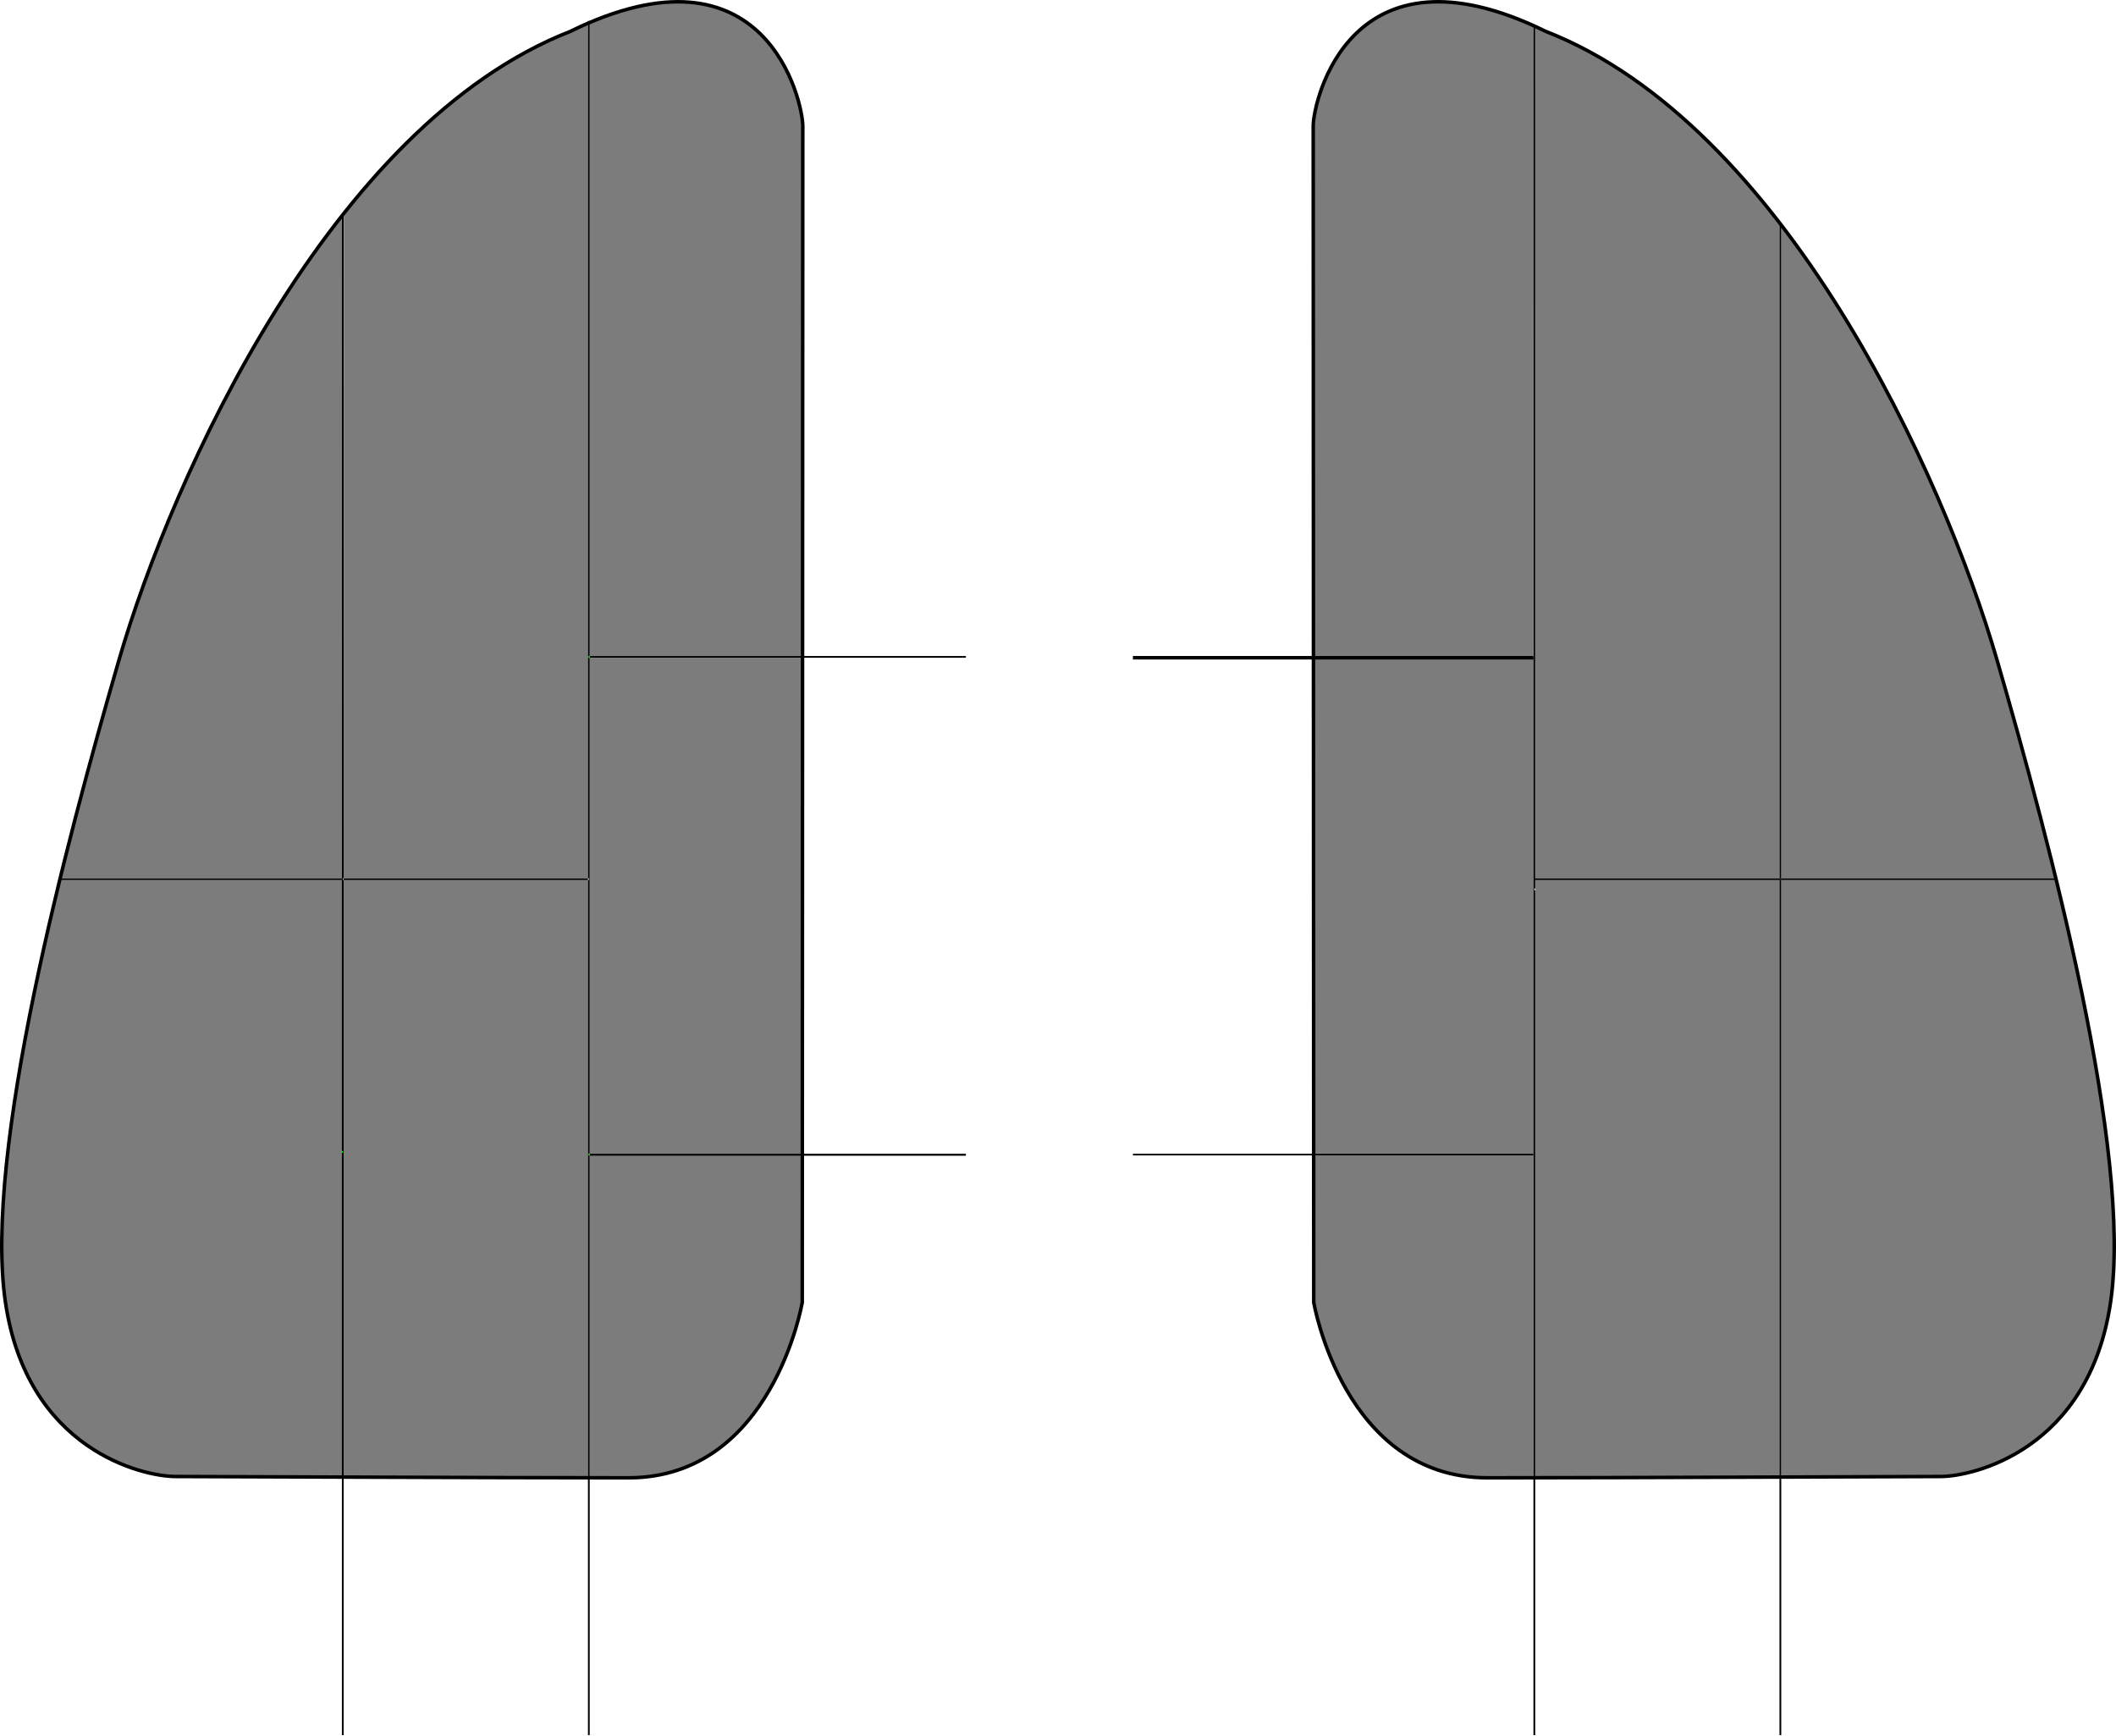
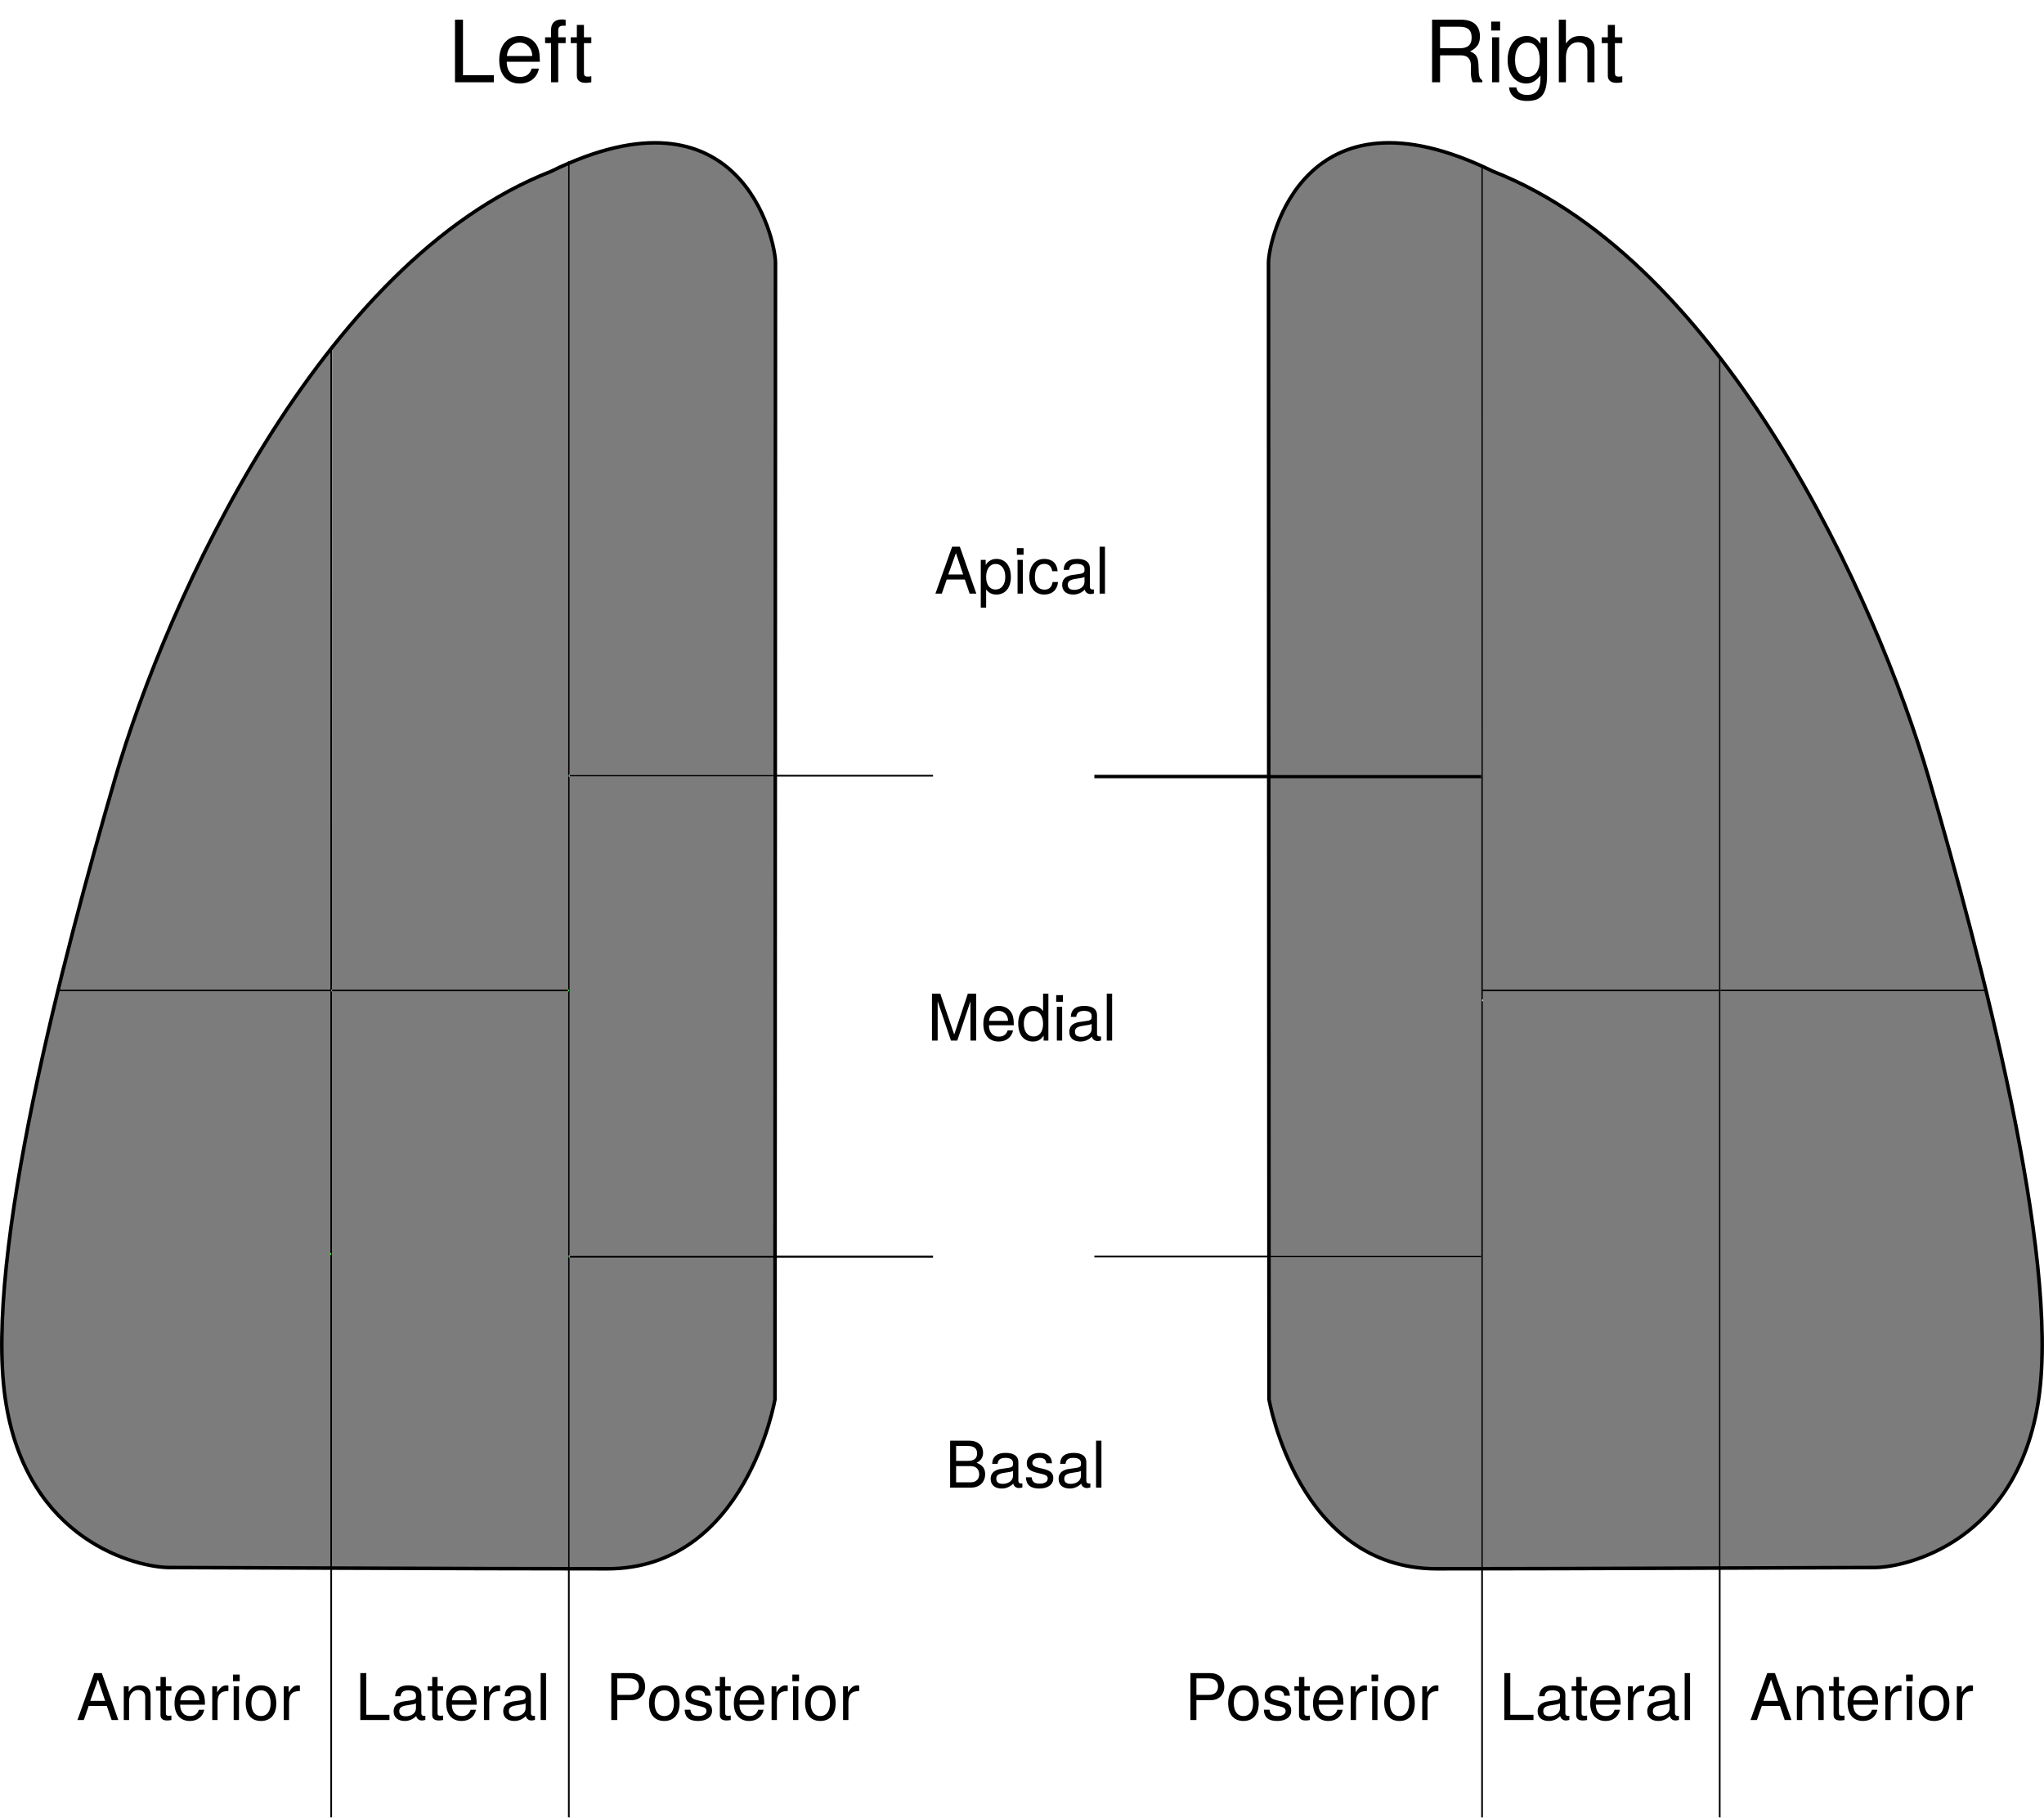
- <svg xmlns="http://www.w3.org/2000/svg" viewBox="0 0 600.89 492.73">
-   <defs>
-     <style>.cls-1{fill:#7d7c7c;}.cls-2{fill:#00ff06;}.cls-3{fill:none;stroke:#000;stroke-miterlimit:10;}</style>
-   </defs>
-   <g id="Layer_1_copy" data-name="Layer 1 copy">
-     <path id="lung_area_1" class="cls-1" d="M206.3,330.31h69.37V87.5q-2.46,1.05-5,2.32c-24.61,9.62-46.21,28.84-64.49,51.94h.16Z" transform="translate(-108.71 -80.9)" />
-     <path id="lung_area_2" class="cls-1" d="M206.3,330.81V500.34c22.48.08,48.71.17,69.37.19V330.81Z" transform="translate(-108.71 -80.9)" />
-     <path id="lung_area_3" class="cls-1" d="M276.17,500.53h11c40.87,0,49.33-49.81,49.33-49.81s0-16.3,0-41.7H276.17Z" transform="translate(-108.71 -80.9)" />
-     <path id="lung_area_4" class="cls-1" d="M336.61,267.19c0-76,.07-147.48.07-150.56,0-6.44-9.56-51-60.51-29.34v179.9Z" transform="translate(-108.71 -80.9)" />
-     <path id="lung_area_5" class="cls-1" d="M276.17,267.69V408.53h60.38c0-35.77,0-89.32.06-140.84Z" transform="translate(-108.71 -80.9)" />
-     <path id="lung_area_6" class="cls-1" d="M481.76,409v2.55c0,2.13,0,39.15,0,39.15s8.46,49.81,49.33,49.81h13.06V409Z" transform="translate(-108.71 -80.9)" />
-     <path id="lung_area_7" class="cls-1" d="M544.17,88.16c-52.73-23.69-62.54,21.94-62.54,28.47,0,40.34,0,96.88,0,150.56h62.5Z" transform="translate(-108.71 -80.9)" />
-     <path id="lung_area_8" class="cls-1" d="M544.67,330.81V500.53c21,0,47.17-.12,69.37-.2V330.81Z" transform="translate(-108.71 -80.9)" />
-     <path id="lung_area_9" class="cls-1" d="M481.76,408.53h62.41V267.69h-62.5C481.69,326.55,481.72,381.88,481.76,408.53Z" transform="translate(-108.71 -80.9)" />
-     <path id="lung_area_10" class="cls-1" d="M614,330.31V144.14C595.38,120,573.13,99.76,547.69,89.81c-1-.5-2-1-3-1.42V330.31Z" transform="translate(-108.71 -80.9)" />
-     <path id="lung_area_11" class="cls-1" d="M675.73,268c-9.49-32.55-30.45-83.18-61.19-123.22V330.31h77.94C686.93,307.54,680.86,285.69,675.73,268Z" transform="translate(-108.71 -80.9)" />
-     <path id="lung_area_12" class="cls-1" d="M707.42,408.26c-2.73-23.67-8.42-51.15-14.82-77.45H614.54V500.33c22.72-.08,41.14-.16,45.25-.16,9.08,0,42.21-7.39,48.31-49.77C709.73,439.06,709.27,424.51,707.42,408.26Z" transform="translate(-108.71 -80.9)" />
-     <path id="lung_area_13" class="cls-1" d="M111,407.76c-1.85,16.25-2.37,31.3-.74,42.64,6.1,42.38,39.23,49.77,48.31,49.77,4.24,0,23.64.08,47.28.17V330.81H125.67C119.32,356.88,113.67,384.12,111,407.76Z" transform="translate(-108.71 -80.9)" />
-     <path id="lung_area_14" class="cls-1" d="M142.58,268c-5.15,17.75-11.23,39.57-16.78,62.3h80V142.19C174,182.62,152.27,234.74,142.58,268Z" transform="translate(-108.71 -80.9)" />
-   </g>
-   <g id="Layer_3" data-name="Layer 3">
-     <path d="M276.17,86.86h-.5v.64l.5-.21Z" transform="translate(-108.71 -80.9)" />
-     <path d="M275.92,409v-.5h.25V267.69h-.25v-.5h.25V87.29l-.5.21V330.31h.25v.5h-.25V500.53h.5V409Z" transform="translate(-108.71 -80.9)" />
-     <path d="M205.8,141.76v.43l.34-.43Z" transform="translate(-108.71 -80.9)" />
-     <path d="M206.05,330.81v-.5h.25V141.76h-.16l-.34.43V407.76h.25v.5h-.25v92.08h.5V330.81Z" transform="translate(-108.71 -80.9)" />
-     <path class="cls-2" d="M142.51,268.26" transform="translate(-108.71 -80.9)" />
-     <path class="cls-2" d="M142.58,268" transform="translate(-108.71 -80.9)" />
-     <path class="cls-2" d="M205.8,268" transform="translate(-108.71 -80.9)" />
-     <rect class="cls-2" x="97.09" y="326.86" width="0.25" height="0.5" />
-     <rect class="cls-2" x="166.96" y="249.41" width="0.25" height="0.5" />
-     <rect class="cls-2" x="97.34" y="249.41" width="0.25" height="0.5" />
-     <rect class="cls-2" x="167.21" y="186.29" width="0.25" height="0.5" />
-     <rect class="cls-2" x="167.21" y="327.63" width="0.25" height="0.5" />
-     <polygon points="435.71 252.8 435.71 252.3 435.96 252.3 435.96 10.38 435.96 7.49 435.46 7.27 435.46 10.15 435.46 189.18 435.46 189.68 435.46 330.52 435.46 331.02 435.46 422.52 435.46 492.73 435.96 492.73 435.96 422.52 435.96 252.8 435.71 252.8" />
-     <rect x="505.58" y="249.41" width="0.25" height="0.5" />
-     <path d="M692.48,330.31H614.54v.5H692.6Z" transform="translate(-108.71 -80.9)" />
-     <polygon points="435.71 249.41 435.71 249.91 435.96 249.91 505.33 249.91 505.58 249.91 505.58 249.41 505.33 249.41 435.96 249.41 435.71 249.41" />
-     <path d="M275.67,573.62h.5V500.53h-.5Z" transform="translate(-108.71 -80.9)" />
-     <path d="M205.8,573.62h.5V500.34h-.5Z" transform="translate(-108.71 -80.9)" />
-     <path d="M125.67,330.81H205.8v-.5h-80C125.76,330.48,125.71,330.64,125.67,330.81Z" transform="translate(-108.71 -80.9)" />
-     <rect x="97.59" y="249.41" width="69.37" height="0.5" />
-     <path d="M509.92,268.18h34.25v-1H430.43v1Z" transform="translate(-108.71 -80.9)" />
-     <path d="M276.17,267.68H383v-.49H276.17Z" transform="translate(-108.71 -80.9)" />
-     <path d="M544.17,408.53H430.43V409H544.17Z" transform="translate(-108.71 -80.9)" />
-     <path d="M276.17,408.53v.56H383v-.56Z" transform="translate(-108.71 -80.9)" />
-     <polygon points="505.83 63.89 505.83 63.89 505.33 63.24 505.33 63.24 505.33 249.41 505.58 249.41 505.58 249.91 505.33 249.91 505.33 419.43 505.33 492.73 505.83 492.73 505.83 419.43 505.83 63.89" />
-   </g>
-   <g id="Layer_2" data-name="Layer 2">
-     <g id="Layer_2-2" data-name="Layer 2">
-       <path class="cls-3" d="M336.68,116.64c0,6.67-.15,334.1-.15,334.1s-8.46,49.81-49.33,49.81-119.6-.37-128.68-.37-42.21-7.39-48.31-49.77,17.1-129.77,32.3-182.14S202.78,116.35,270.63,89.83C326.44,62.45,336.68,110,336.68,116.64Z" transform="translate(-108.71 -80.9)" />
-       <path class="cls-3" d="M481.63,116.64c0,6.67.15,334.1.15,334.1s8.46,49.81,49.33,49.81,119.6-.37,128.68-.37,42.21-7.39,48.31-49.77S691,320.63,675.8,268.27,615.53,116.34,547.69,89.82C491.87,62.45,481.63,110,481.63,116.64Z" transform="translate(-108.71 -80.9)" />
+ <svg xmlns="http://www.w3.org/2000/svg" width="571.749" height="508.234" viewBox="0 0 571.749 508.234">
+   <g id="Component_1_1" data-name="Component 1 – 1" transform="translate(0.51)">
+     <g id="lungs_areas_old" transform="translate(-0.501 39.432)">
+       <g id="Layer_1_copy" data-name="Layer 1 copy" transform="translate(0.569 0.496)">
+         <path id="lung_area_1" d="M206.294,318.507h66V87.5q-2.34,1-4.757,2.207c-23.414,9.152-43.964,27.438-61.355,49.415h.152Z" transform="translate(-113.993 -81.692)" fill="#7d7c7c" />
+         <path id="lung_area_2" d="M206.3,330.81V492.1c21.387.076,46.342.162,66,.181V330.81Z" transform="translate(-113.999 -93.52)" fill="#7d7c7c" />
+         <path id="lung_area_3" d="M276.17,496.082h10.465c38.883,0,46.932-47.389,46.932-47.389V409.02h-57.4Z" transform="translate(-117.395 -97.322)" fill="#7d7c7c" />
+         <path id="lung_area_4" d="M333.672,258.158c0-72.306.067-140.311.067-143.241,0-6.127-9.1-48.521-57.569-27.914V258.158Z" transform="translate(-117.395 -81.396)" fill="#7d7c7c" />
+         <path id="lung_area_5" d="M276.17,267.69V401.684h57.445c0-34.031,0-84.978.057-133.994Z" transform="translate(-117.395 -90.452)" fill="#7d7c7c" />
+         <path id="lung_area_6" d="M481.76,409v39.673s8.049,47.389,46.932,47.389h12.425V409Z" transform="translate(-127.389 -97.321)" fill="#7d7c7c" />
+         <path id="lung_area_7" d="M541.13,87.831c-50.167-22.538-59.5,20.873-59.5,27.086V258.158h59.462Z" transform="translate(-127.383 -81.396)" fill="#7d7c7c" />
+         <path id="lung_area_8" d="M544.67,330.81V492.28c19.979,0,44.877-.114,66-.19V330.81Z" transform="translate(-130.447 -93.52)" fill="#7d7c7c" />
+         <path id="lung_area_9" d="M481.756,401.684h59.376V267.69H481.67C481.689,323.689,481.718,376.329,481.756,401.684Z" transform="translate(-127.385 -90.452)" fill="#7d7c7c" />
+         <path id="lung_area_10" d="M610.631,318.55V141.43c-17.715-22.967-38.883-42.223-63.087-51.689-.951-.476-1.9-.951-2.854-1.351V318.55Z" transform="translate(-130.448 -81.736)" fill="#7d7c7c" />
+         <path id="lung_area_11" d="M672.755,262.01c-9.029-30.968-28.97-79.137-58.215-117.23V321.291h74.151C683.411,299.628,677.636,278.84,672.755,262.01Z" transform="translate(-133.844 -84.477)" fill="#7d7c7c" />
+         <path id="lung_area_12" d="M702.905,404.5c-2.6-22.519-8.011-48.664-14.1-73.685H614.54V492.089c21.616-.076,39.14-.152,43.05-.152,8.639,0,40.158-7.031,45.962-47.351C705.1,433.8,704.665,419.955,702.905,404.5Z" transform="translate(-133.844 -93.52)" fill="#7d7c7c" />
+         <path id="lung_area_13" d="M110.917,404.019c-1.76,15.46-2.255,29.778-.7,40.567,5.8,40.32,37.323,47.351,45.962,47.351,4.034,0,22.491.076,44.982.162V330.81H124.873C118.832,355.613,113.457,381.529,110.917,404.019Z" transform="translate(-109.283 -93.52)" fill="#7d7c7c" />
+         <path id="lung_area_14" d="M141.764,261.884c-4.9,16.887-10.684,37.646-15.964,59.272h76.111V142.19C171.657,180.655,150.983,230.241,141.764,261.884Z" transform="translate(-110.086 -84.351)" fill="#7d7c7c" />
+       </g>
+       <g id="Layer_3" data-name="Layer 3" transform="translate(16.16 5.694)">
+         <path id="Path_1" data-name="Path 1" d="M276.146,86.86h-.476v.609l.476-.2Z" transform="translate(-132.962 -86.86)" />
+         <path id="Path_2" data-name="Path 2" d="M275.908,393.361v-.476h.238V258.921h-.238v-.476h.238V87.29l-.476.2V318.5h.238v.476h-.238v161.47h.476V393.361Z" transform="translate(-132.962 -86.881)" />
+         <path id="Path_3" data-name="Path 3" d="M205.8,141.76v.409l.323-.409Z" transform="translate(-129.565 -89.529)" />
+         <path id="Path_4" data-name="Path 4" d="M206.038,321.62v-.476h.238V141.76h-.152l-.323.409v252.66h.238v.476H205.8v87.6h.476V321.62Z" transform="translate(-129.565 -89.529)" />
+         <path id="Path_5" data-name="Path 5" d="M142.51,268.26" transform="translate(-126.489 -95.678)" fill="#00ff06" />
+         <path id="Path_6" data-name="Path 6" d="M142.58,268" transform="translate(-126.492 -95.665)" fill="#00ff06" />
+         <path id="Path_7" data-name="Path 7" d="M205.8,268" transform="translate(-129.565 -95.665)" fill="#00ff06" />
+         <rect id="Rectangle_1" data-name="Rectangle 1" width="0.238" height="0.476" transform="translate(76.235 305.301)" fill="#00ff06" />
+         <rect id="Rectangle_2" data-name="Rectangle 2" width="0.238" height="0.476" transform="translate(142.708 231.616)" fill="#00ff06" />
+         <rect id="Rectangle_3" data-name="Rectangle 3" width="0.238" height="0.476" transform="translate(76.473 231.616)" fill="#00ff06" />
+         <rect id="Rectangle_4" data-name="Rectangle 4" width="0.238" height="0.476" transform="translate(142.946 171.564)" fill="#00ff06" />
+         <rect id="Rectangle_5" data-name="Rectangle 5" width="0.238" height="0.476" transform="translate(142.946 306.033)" fill="#00ff06" />
+         <path id="Path_8" data-name="Path 8" d="M435.7,240.865v-.476h.238V7.479l-.476-.209V469.131h.476V240.865Z" transform="translate(-37.304 -6.024)" />
+         <rect id="Rectangle_6" data-name="Rectangle 6" width="0.238" height="0.476" transform="translate(464.868 231.616)" />
+         <path id="Path_9" data-name="Path 9" d="M688.691,330.31H614.54v.476h74.265Z" transform="translate(-149.435 -98.694)" />
+         <path id="Path_10" data-name="Path 10" d="M435.71,249.41v.476h66.474v-.476H435.71Z" transform="translate(-37.316 -17.794)" />
+         <path id="Path_11" data-name="Path 11" d="M275.67,570.067h.476V500.53h-.476Z" transform="translate(-132.962 -106.969)" />
+         <path id="Path_12" data-name="Path 12" d="M205.8,570.058h.476V500.34H205.8Z" transform="translate(-129.565 -106.96)" />
+         <path id="Path_13" data-name="Path 13" d="M125.67,330.786H201.9v-.476H125.794C125.756,330.472,125.708,330.624,125.67,330.786Z" transform="translate(-125.67 -98.694)" />
+         <rect id="Rectangle_7" data-name="Rectangle 7" width="65.998" height="0.476" transform="translate(76.71 231.616)" />
+         <path id="Path_14" data-name="Path 14" d="M506.056,268.131h32.585v-.951H430.43v.951Z" transform="translate(-140.485 -95.626)" />
+         <path id="Path_15" data-name="Path 15" d="M276.17,267.656H377.807v-.466H276.17Z" transform="translate(-132.986 -95.626)" />
+         <path id="Path_16" data-name="Path 16" d="M538.641,408.53H430.43v.447H538.641Z" transform="translate(-140.485 -102.497)" />
+         <path id="Path_17" data-name="Path 17" d="M276.17,408.53v.533H377.807v-.533Z" transform="translate(-132.986 -102.497)" />
+         <path id="Path_18" data-name="Path 18" d="M505.806,63.858h0l-.476-.618h0V240.36h.238v.476h-.238V471.852h.476V63.858Z" transform="translate(-40.7 -8.744)" />
+       </g>
+       <g id="Layer_2" data-name="Layer 2" transform="translate(0.501 0.501)">
+         <g id="Layer_2-2" data-name="Layer 2">
+           <path id="Path_19" data-name="Path 19" d="M325.622,114.927c0,6.346-.143,317.859-.143,317.859s-8.049,47.389-46.932,47.389-113.786-.352-122.425-.352-40.158-7.031-45.962-47.351,16.269-123.462,30.73-173.286S198.232,114.651,262.783,89.42C315.88,63.371,325.622,108.61,325.622,114.927Z" transform="translate(-109.211 -81.401)" fill="none" stroke="#000" stroke-miterlimit="10" stroke-width="1" />
+           <path id="Path_20" data-name="Path 20" d="M481.63,114.927c0,6.346.143,317.859.143,317.859s8.049,47.389,46.932,47.389,113.786-.352,122.425-.352,40.158-7.031,45.962-47.351S680.822,309,666.361,259.186,609.021,114.642,544.479,89.411C491.372,63.371,481.63,108.61,481.63,114.927Z" transform="translate(-127.314 -81.401)" fill="none" stroke="#000" stroke-miterlimit="10" stroke-width="1" />
+         </g>
+       </g>
    </g>
+     <text id="Left" transform="translate(124.839 23)" font-size="24" font-family="HelveticaNeue, Helvetica Neue">
+       <tspan x="0" y="0">Left</tspan>
+     </text>
+     <text id="Apical" transform="translate(260.839 166)" font-size="18" font-family="HelveticaNeue, Helvetica Neue">
+       <tspan x="0" y="0">Apical</tspan>
+     </text>
+     <text id="Right" transform="translate(397.839 23)" font-size="24" font-family="HelveticaNeue, Helvetica Neue">
+       <tspan x="0" y="0">Right</tspan>
+     </text>
+     <text id="Medial" transform="translate(258.839 291)" font-size="18" font-family="HelveticaNeue, Helvetica Neue">
+       <tspan x="0" y="0">Medial</tspan>
+     </text>
+     <text id="Basal" transform="translate(263.839 416)" font-size="18" font-family="HelveticaNeue, Helvetica Neue">
+       <tspan x="0" y="0">Basal</tspan>
+     </text>
+     <text id="Anterior" transform="translate(20.839 481)" font-size="18" font-family="HelveticaNeue, Helvetica Neue">
+       <tspan x="0" y="0">Anterior</tspan>
+     </text>
+     <text id="Anterior-2" data-name="Anterior" transform="translate(488.839 481)" font-size="18" font-family="HelveticaNeue, Helvetica Neue">
+       <tspan x="0" y="0">Anterior</tspan>
+     </text>
+     <text id="Lateral" transform="translate(98.839 481)" font-size="18" font-family="HelveticaNeue, Helvetica Neue">
+       <tspan x="0" y="0">Lateral</tspan>
+     </text>
+     <text id="Posterior" transform="translate(168.839 481)" font-size="18" font-family="HelveticaNeue, Helvetica Neue">
+       <tspan x="0" y="0">Posterior</tspan>
+     </text>
+     <text id="Lateral-2" data-name="Lateral" transform="translate(418.839 481)" font-size="18" font-family="HelveticaNeue, Helvetica Neue">
+       <tspan x="0" y="0">Lateral</tspan>
+     </text>
+     <text id="Posterior-2" data-name="Posterior" transform="translate(330.839 481)" font-size="18" font-family="HelveticaNeue, Helvetica Neue">
+       <tspan x="0" y="0">Posterior</tspan>
+     </text>
  </g>
</svg>
